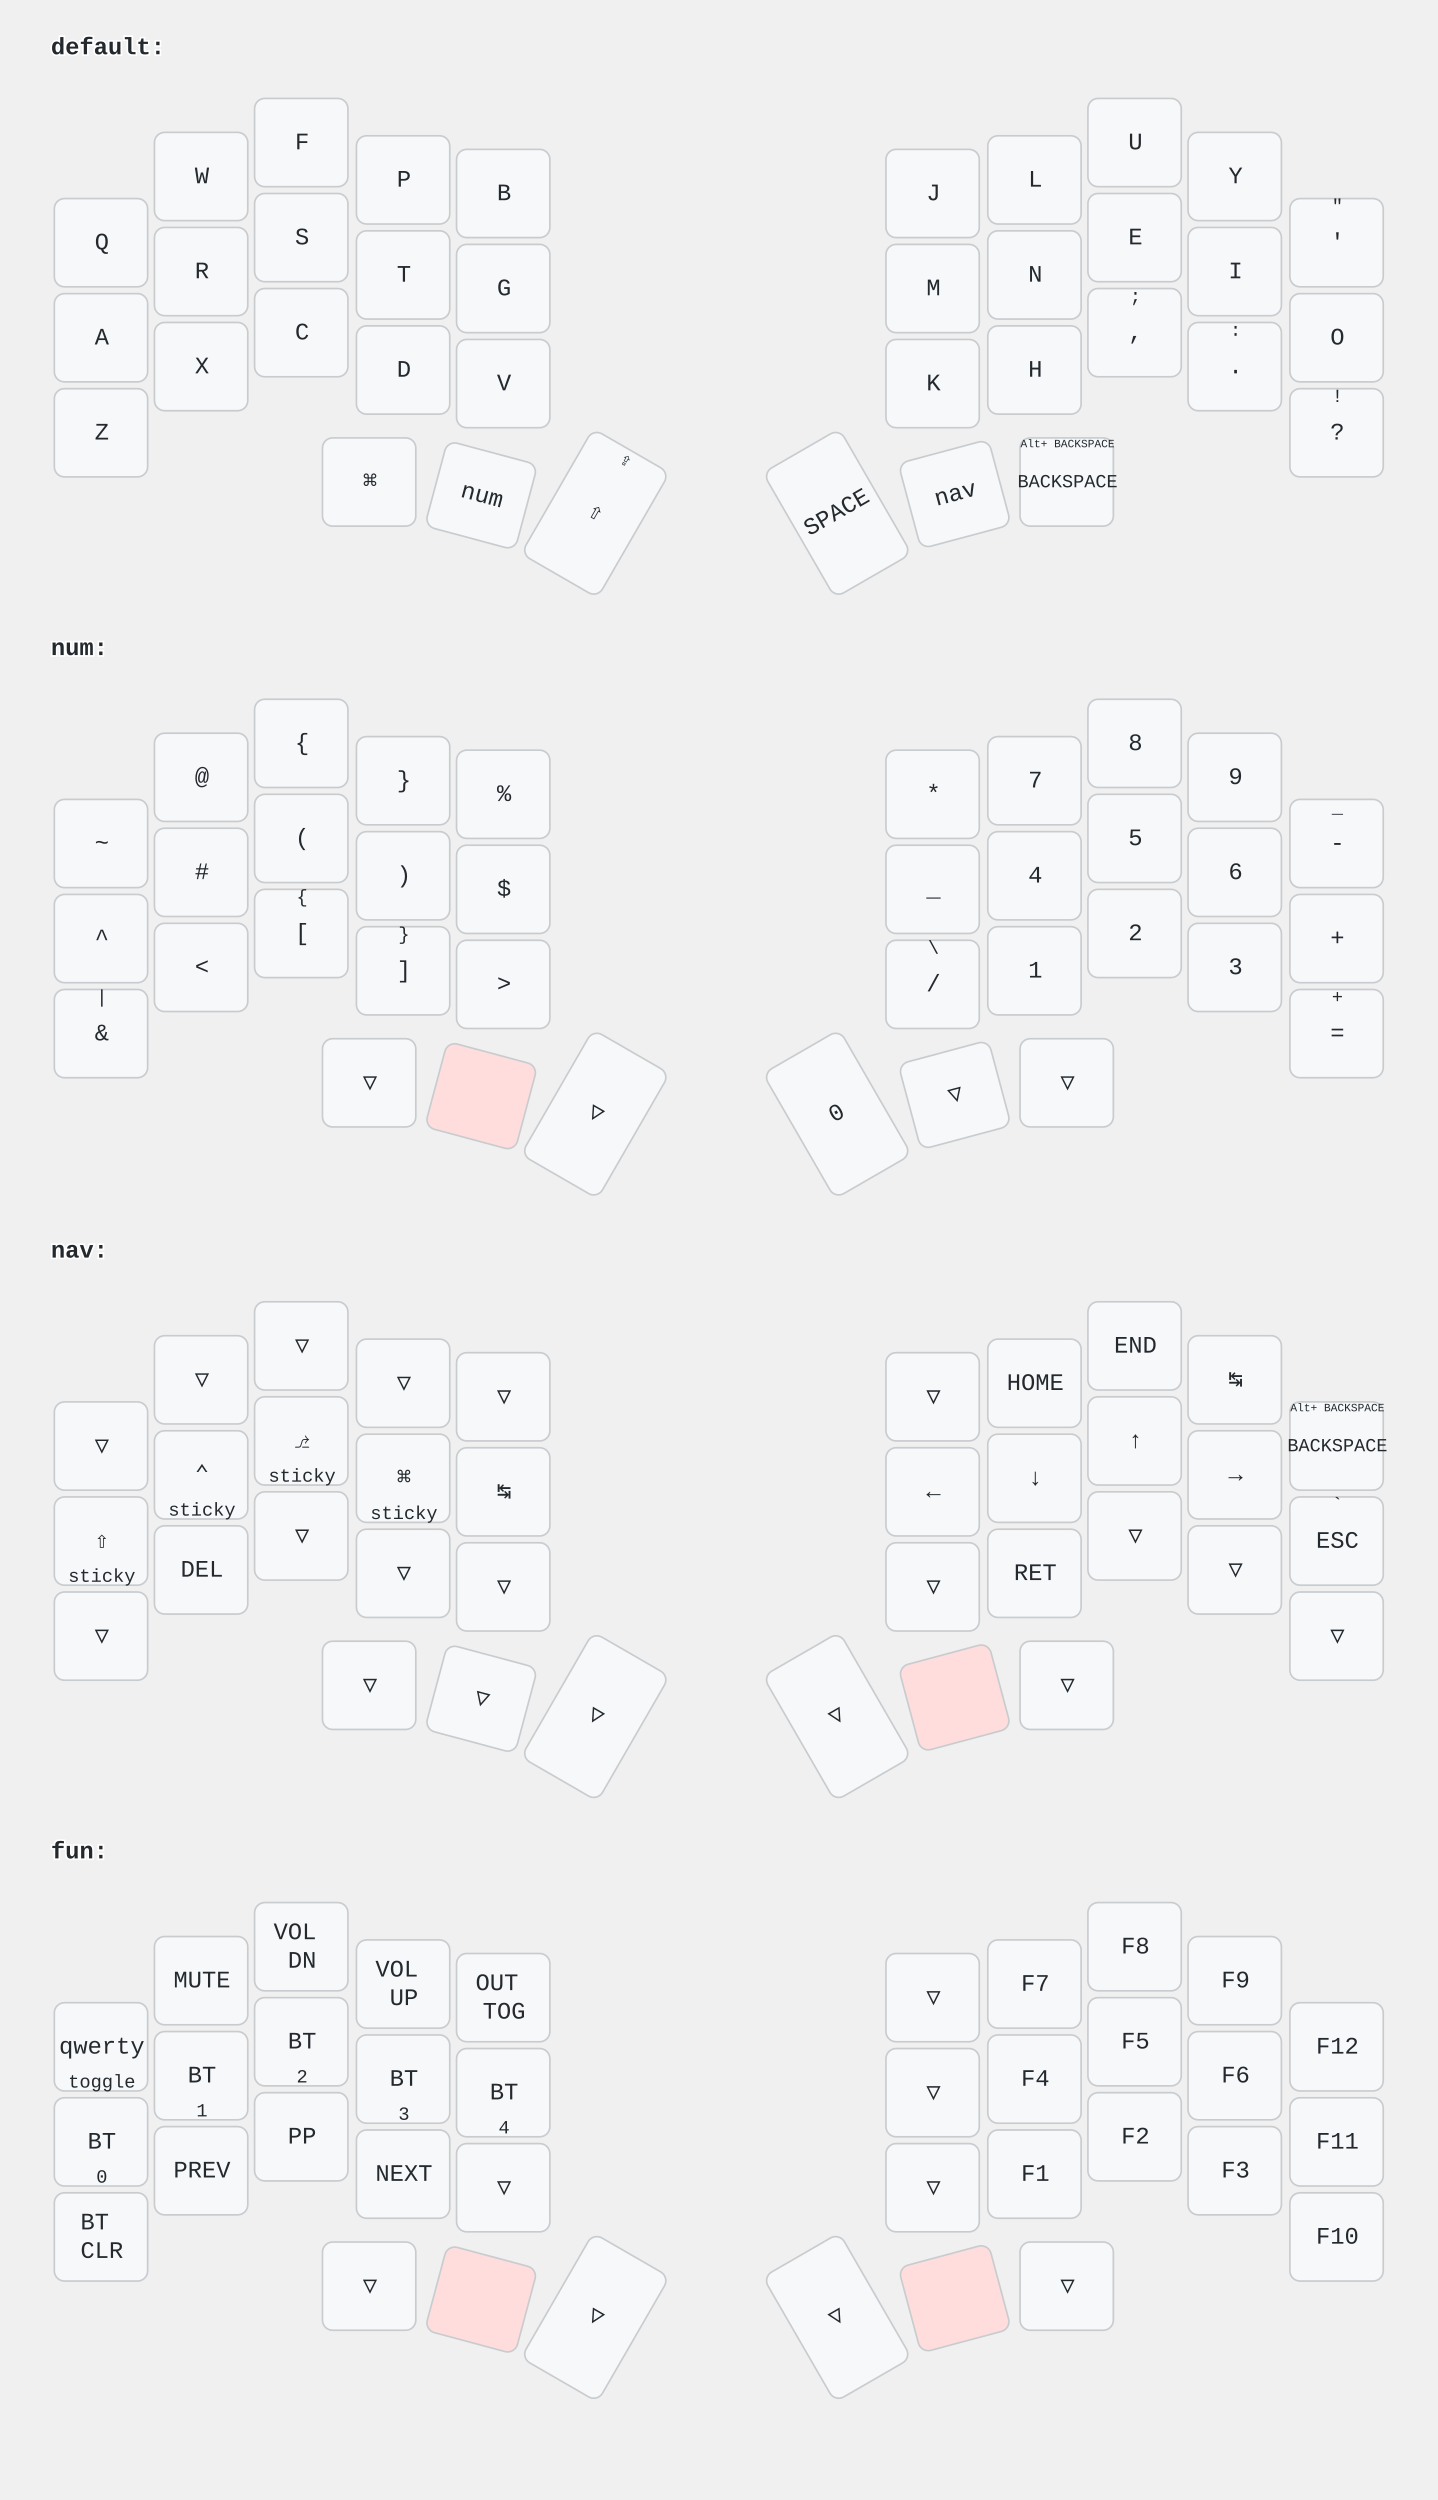
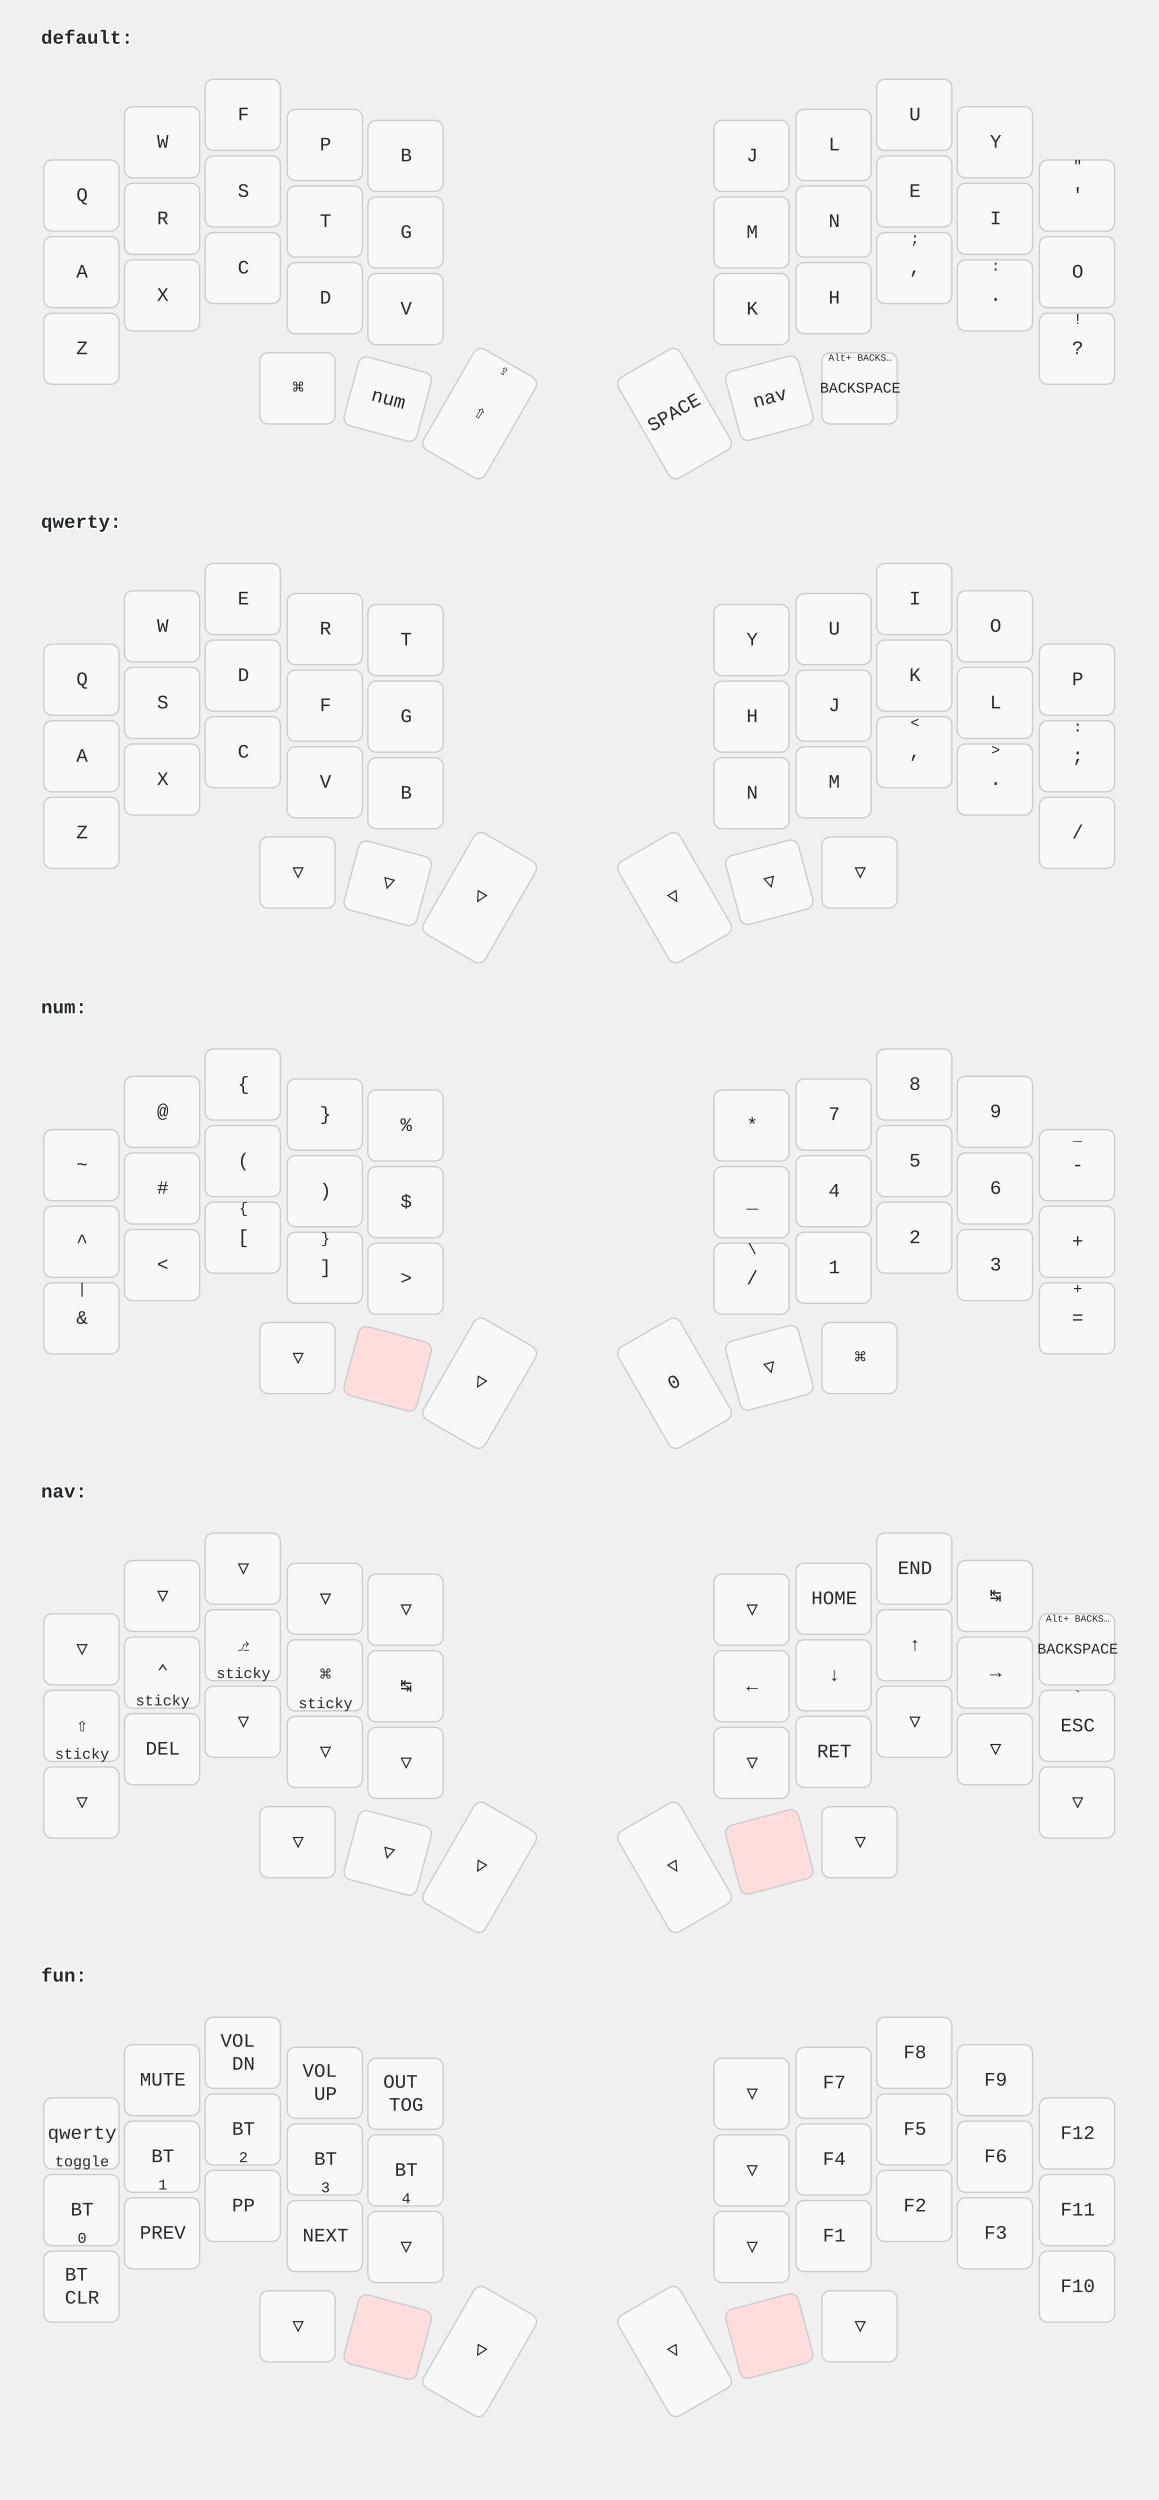
- <svg xmlns="http://www.w3.org/2000/svg" width="847" height="1473" viewBox="0 0 847 1473" class="keymap">
+ <svg xmlns="http://www.w3.org/2000/svg" width="847" height="1828" viewBox="0 0 847 1828" class="keymap">
  <style>/* font and background color specifications */
svg {
    font-family: SFMono-Regular,Consolas,Liberation Mono,Menlo,monospace;
    font-size: 14px;
    font-kerning: normal;
    text-rendering: optimizeLegibility;
    fill: #24292e;
}

/* default key styling */
rect {
    fill: #f6f8fa;
    stroke: #c9cccf;
    stroke-width: 1;
}

/* color accent for combo boxes */
rect.combo {
    fill: #cdf;
}

/* color accent for held keys */
rect.held, rect.combo.held {
    fill: #fdd;
}

/* color accent for ghost (optional) keys */
rect.ghost, rect.combo.ghost {
    fill: #ddd;
}

text {
    text-anchor: middle;
    dominant-baseline: middle;
}

/* styling for layer labels */
text.label {
    font-weight: bold;
    text-anchor: start;
    stroke: white;
    stroke-width: 2;
    paint-order: stroke;
}

/* styling for combo tap, and key hold/shifted label text */
text.combo, text.hold, text.shifted {
    font-size: 11px;
}

text.hold {
    text-anchor: middle;
    dominant-baseline: auto;
}

text.shifted {
    text-anchor: middle;
    dominant-baseline: hanging;
}

/* styling for hold/shifted label text in combo box */
text.combo.hold, text.combo.shifted {
    font-size: 8px;
}

/* styling for combo dendrons */
path {
    stroke-width: 1;
    stroke: gray;
    fill: none;
}
</style>
  <g transform="translate(30, 0)" class="layer-default">
-     <text x="0" y="28" class="label">default:</text>
+     <text x="0" y="28" class="label" id="default">default:</text>
    <g transform="translate(0, 56)">
      <g transform="translate(30, 87)" class="key keypos-0">
        <rect rx="6" ry="6" x="-28" y="-26" width="55" height="52" class="key" />
        <text x="0" y="0" class="key tap">Q</text>
      </g>
      <g transform="translate(89, 48)" class="key keypos-1">
        <rect rx="6" ry="6" x="-28" y="-26" width="55" height="52" class="key" />
        <text x="0" y="0" class="key tap">W</text>
      </g>
      <g transform="translate(148, 28)" class="key keypos-2">
        <rect rx="6" ry="6" x="-28" y="-26" width="55" height="52" class="key" />
        <text x="0" y="0" class="key tap">F</text>
      </g>
      <g transform="translate(208, 50)" class="key keypos-3">
        <rect rx="6" ry="6" x="-28" y="-26" width="55" height="52" class="key" />
        <text x="0" y="0" class="key tap">P</text>
      </g>
      <g transform="translate(267, 58)" class="key keypos-4">
        <rect rx="6" ry="6" x="-28" y="-26" width="55" height="52" class="key" />
        <text x="0" y="0" class="key tap">B</text>
      </g>
      <g transform="translate(520, 58)" class="key keypos-5">
        <rect rx="6" ry="6" x="-28" y="-26" width="55" height="52" class="key" />
        <text x="0" y="0" class="key tap">J</text>
      </g>
      <g transform="translate(580, 50)" class="key keypos-6">
        <rect rx="6" ry="6" x="-28" y="-26" width="55" height="52" class="key" />
        <text x="0" y="0" class="key tap">L</text>
      </g>
      <g transform="translate(639, 28)" class="key keypos-7">
        <rect rx="6" ry="6" x="-28" y="-26" width="55" height="52" class="key" />
        <text x="0" y="0" class="key tap">U</text>
      </g>
      <g transform="translate(698, 48)" class="key keypos-8">
        <rect rx="6" ry="6" x="-28" y="-26" width="55" height="52" class="key" />
        <text x="0" y="0" class="key tap">Y</text>
      </g>
      <g transform="translate(758, 87)" class="key keypos-9">
        <rect rx="6" ry="6" x="-28" y="-26" width="55" height="52" class="key" />
        <text x="0" y="0" class="key tap">'</text>
        <text x="0" y="-24" class="key shifted">"</text>
      </g>
      <g transform="translate(30, 143)" class="key keypos-10">
        <rect rx="6" ry="6" x="-28" y="-26" width="55" height="52" class="key" />
        <text x="0" y="0" class="key tap">A</text>
      </g>
      <g transform="translate(89, 104)" class="key keypos-11">
        <rect rx="6" ry="6" x="-28" y="-26" width="55" height="52" class="key" />
        <text x="0" y="0" class="key tap">R</text>
      </g>
      <g transform="translate(148, 84)" class="key keypos-12">
        <rect rx="6" ry="6" x="-28" y="-26" width="55" height="52" class="key" />
        <text x="0" y="0" class="key tap">S</text>
      </g>
      <g transform="translate(208, 106)" class="key keypos-13">
        <rect rx="6" ry="6" x="-28" y="-26" width="55" height="52" class="key" />
        <text x="0" y="0" class="key tap">T</text>
      </g>
      <g transform="translate(267, 114)" class="key keypos-14">
        <rect rx="6" ry="6" x="-28" y="-26" width="55" height="52" class="key" />
        <text x="0" y="0" class="key tap">G</text>
      </g>
      <g transform="translate(520, 114)" class="key keypos-15">
        <rect rx="6" ry="6" x="-28" y="-26" width="55" height="52" class="key" />
        <text x="0" y="0" class="key tap">M</text>
      </g>
      <g transform="translate(580, 106)" class="key keypos-16">
        <rect rx="6" ry="6" x="-28" y="-26" width="55" height="52" class="key" />
        <text x="0" y="0" class="key tap">N</text>
      </g>
      <g transform="translate(639, 84)" class="key keypos-17">
        <rect rx="6" ry="6" x="-28" y="-26" width="55" height="52" class="key" />
        <text x="0" y="0" class="key tap">E</text>
      </g>
      <g transform="translate(698, 104)" class="key keypos-18">
        <rect rx="6" ry="6" x="-28" y="-26" width="55" height="52" class="key" />
        <text x="0" y="0" class="key tap">I</text>
      </g>
      <g transform="translate(758, 143)" class="key keypos-19">
        <rect rx="6" ry="6" x="-28" y="-26" width="55" height="52" class="key" />
        <text x="0" y="0" class="key tap">O</text>
      </g>
      <g transform="translate(30, 199)" class="key keypos-20">
        <rect rx="6" ry="6" x="-28" y="-26" width="55" height="52" class="key" />
        <text x="0" y="0" class="key tap">Z</text>
      </g>
      <g transform="translate(89, 160)" class="key keypos-21">
        <rect rx="6" ry="6" x="-28" y="-26" width="55" height="52" class="key" />
        <text x="0" y="0" class="key tap">X</text>
      </g>
      <g transform="translate(148, 140)" class="key keypos-22">
        <rect rx="6" ry="6" x="-28" y="-26" width="55" height="52" class="key" />
        <text x="0" y="0" class="key tap">C</text>
      </g>
      <g transform="translate(208, 162)" class="key keypos-23">
        <rect rx="6" ry="6" x="-28" y="-26" width="55" height="52" class="key" />
        <text x="0" y="0" class="key tap">D</text>
      </g>
      <g transform="translate(267, 170)" class="key keypos-24">
        <rect rx="6" ry="6" x="-28" y="-26" width="55" height="52" class="key" />
        <text x="0" y="0" class="key tap">V</text>
      </g>
      <g transform="translate(520, 170)" class="key keypos-25">
        <rect rx="6" ry="6" x="-28" y="-26" width="55" height="52" class="key" />
        <text x="0" y="0" class="key tap">K</text>
      </g>
      <g transform="translate(580, 162)" class="key keypos-26">
        <rect rx="6" ry="6" x="-28" y="-26" width="55" height="52" class="key" />
        <text x="0" y="0" class="key tap">H</text>
      </g>
      <g transform="translate(639, 140)" class="key keypos-27">
        <rect rx="6" ry="6" x="-28" y="-26" width="55" height="52" class="key" />
        <text x="0" y="0" class="key tap">,</text>
        <text x="0" y="-24" class="key shifted">;</text>
      </g>
      <g transform="translate(698, 160)" class="key keypos-28">
        <rect rx="6" ry="6" x="-28" y="-26" width="55" height="52" class="key" />
        <text x="0" y="0" class="key tap">.</text>
        <text x="0" y="-24" class="key shifted">:</text>
      </g>
      <g transform="translate(758, 199)" class="key keypos-29">
        <rect rx="6" ry="6" x="-28" y="-26" width="55" height="52" class="key" />
        <text x="0" y="0" class="key tap">?</text>
        <text x="0" y="-24" class="key shifted">!</text>
      </g>
      <g transform="translate(188, 228)" class="key keypos-30">
        <rect rx="6" ry="6" x="-28" y="-26" width="55" height="52" class="key" />
        <text x="0" y="0" class="key tap">⌘</text>
      </g>
      <g transform="translate(254, 236) rotate(15.0)" class="key keypos-31">
        <rect rx="6" ry="6" x="-28" y="-26" width="55" height="52" class="key" />
-         <text x="0" y="0" class="key tap">num</text>
+         <a href="#num">
+           <text x="0" y="0" class="key tap layer-activator">num</text>
+         </a>
      </g>
      <g transform="translate(321, 246) rotate(30.0)" class="key keypos-32">
        <rect rx="6" ry="6" x="-26" y="-42" width="52" height="85" class="key" />
        <text x="0" y="0" class="key tap">⇧</text>
        <text x="0" y="-40" class="key shifted">⇪</text>
      </g>
      <g transform="translate(463, 246) rotate(-30.0)" class="key keypos-33">
        <rect rx="6" ry="6" x="-26" y="-42" width="52" height="85" class="key" />
        <text x="0" y="0" class="key tap">SPACE</text>
      </g>
      <g transform="translate(533, 235) rotate(-15.0)" class="key keypos-34">
        <rect rx="6" ry="6" x="-28" y="-26" width="55" height="52" class="key" />
-         <text x="0" y="0" class="key tap">nav</text>
+         <a href="#nav">
+           <text x="0" y="0" class="key tap layer-activator">nav</text>
+         </a>
      </g>
      <g transform="translate(599, 228)" class="key keypos-35">
        <rect rx="6" ry="6" x="-28" y="-26" width="55" height="52" class="key" />
        <text x="0" y="0" class="key tap">
          <tspan style="font-size: 78%">BACKSPACE</tspan>
        </text>
        <text x="0" y="-24" class="key shifted">
-           <tspan style="font-size: 60%">Alt+ BACKSPACE</tspan>
+           <tspan style="font-size: 64%">Alt+ BACKS…</tspan>
        </text>
      </g>
    </g>
  </g>
-   <g transform="translate(30, 354)" class="layer-num">
-     <text x="0" y="28" class="label">num:</text>
+   <g transform="translate(30, 354)" class="layer-qwerty">
+     <text x="0" y="28" class="label" id="qwerty">qwerty:</text>
+     <g transform="translate(0, 56)">
+       <g transform="translate(30, 87)" class="key keypos-0">
+         <rect rx="6" ry="6" x="-28" y="-26" width="55" height="52" class="key" />
+         <text x="0" y="0" class="key tap">Q</text>
+       </g>
+       <g transform="translate(89, 48)" class="key keypos-1">
+         <rect rx="6" ry="6" x="-28" y="-26" width="55" height="52" class="key" />
+         <text x="0" y="0" class="key tap">W</text>
+       </g>
+       <g transform="translate(148, 28)" class="key keypos-2">
+         <rect rx="6" ry="6" x="-28" y="-26" width="55" height="52" class="key" />
+         <text x="0" y="0" class="key tap">E</text>
+       </g>
+       <g transform="translate(208, 50)" class="key keypos-3">
+         <rect rx="6" ry="6" x="-28" y="-26" width="55" height="52" class="key" />
+         <text x="0" y="0" class="key tap">R</text>
+       </g>
+       <g transform="translate(267, 58)" class="key keypos-4">
+         <rect rx="6" ry="6" x="-28" y="-26" width="55" height="52" class="key" />
+         <text x="0" y="0" class="key tap">T</text>
+       </g>
+       <g transform="translate(520, 58)" class="key keypos-5">
+         <rect rx="6" ry="6" x="-28" y="-26" width="55" height="52" class="key" />
+         <text x="0" y="0" class="key tap">Y</text>
+       </g>
+       <g transform="translate(580, 50)" class="key keypos-6">
+         <rect rx="6" ry="6" x="-28" y="-26" width="55" height="52" class="key" />
+         <text x="0" y="0" class="key tap">U</text>
+       </g>
+       <g transform="translate(639, 28)" class="key keypos-7">
+         <rect rx="6" ry="6" x="-28" y="-26" width="55" height="52" class="key" />
+         <text x="0" y="0" class="key tap">I</text>
+       </g>
+       <g transform="translate(698, 48)" class="key keypos-8">
+         <rect rx="6" ry="6" x="-28" y="-26" width="55" height="52" class="key" />
+         <text x="0" y="0" class="key tap">O</text>
+       </g>
+       <g transform="translate(758, 87)" class="key keypos-9">
+         <rect rx="6" ry="6" x="-28" y="-26" width="55" height="52" class="key" />
+         <text x="0" y="0" class="key tap">P</text>
+       </g>
+       <g transform="translate(30, 143)" class="key keypos-10">
+         <rect rx="6" ry="6" x="-28" y="-26" width="55" height="52" class="key" />
+         <text x="0" y="0" class="key tap">A</text>
+       </g>
+       <g transform="translate(89, 104)" class="key keypos-11">
+         <rect rx="6" ry="6" x="-28" y="-26" width="55" height="52" class="key" />
+         <text x="0" y="0" class="key tap">S</text>
+       </g>
+       <g transform="translate(148, 84)" class="key keypos-12">
+         <rect rx="6" ry="6" x="-28" y="-26" width="55" height="52" class="key" />
+         <text x="0" y="0" class="key tap">D</text>
+       </g>
+       <g transform="translate(208, 106)" class="key keypos-13">
+         <rect rx="6" ry="6" x="-28" y="-26" width="55" height="52" class="key" />
+         <text x="0" y="0" class="key tap">F</text>
+       </g>
+       <g transform="translate(267, 114)" class="key keypos-14">
+         <rect rx="6" ry="6" x="-28" y="-26" width="55" height="52" class="key" />
+         <text x="0" y="0" class="key tap">G</text>
+       </g>
+       <g transform="translate(520, 114)" class="key keypos-15">
+         <rect rx="6" ry="6" x="-28" y="-26" width="55" height="52" class="key" />
+         <text x="0" y="0" class="key tap">H</text>
+       </g>
+       <g transform="translate(580, 106)" class="key keypos-16">
+         <rect rx="6" ry="6" x="-28" y="-26" width="55" height="52" class="key" />
+         <text x="0" y="0" class="key tap">J</text>
+       </g>
+       <g transform="translate(639, 84)" class="key keypos-17">
+         <rect rx="6" ry="6" x="-28" y="-26" width="55" height="52" class="key" />
+         <text x="0" y="0" class="key tap">K</text>
+       </g>
+       <g transform="translate(698, 104)" class="key keypos-18">
+         <rect rx="6" ry="6" x="-28" y="-26" width="55" height="52" class="key" />
+         <text x="0" y="0" class="key tap">L</text>
+       </g>
+       <g transform="translate(758, 143)" class="key keypos-19">
+         <rect rx="6" ry="6" x="-28" y="-26" width="55" height="52" class="key" />
+         <text x="0" y="0" class="key tap">;</text>
+         <text x="0" y="-24" class="key shifted">:</text>
+       </g>
+       <g transform="translate(30, 199)" class="key keypos-20">
+         <rect rx="6" ry="6" x="-28" y="-26" width="55" height="52" class="key" />
+         <text x="0" y="0" class="key tap">Z</text>
+       </g>
+       <g transform="translate(89, 160)" class="key keypos-21">
+         <rect rx="6" ry="6" x="-28" y="-26" width="55" height="52" class="key" />
+         <text x="0" y="0" class="key tap">X</text>
+       </g>
+       <g transform="translate(148, 140)" class="key keypos-22">
+         <rect rx="6" ry="6" x="-28" y="-26" width="55" height="52" class="key" />
+         <text x="0" y="0" class="key tap">C</text>
+       </g>
+       <g transform="translate(208, 162)" class="key keypos-23">
+         <rect rx="6" ry="6" x="-28" y="-26" width="55" height="52" class="key" />
+         <text x="0" y="0" class="key tap">V</text>
+       </g>
+       <g transform="translate(267, 170)" class="key keypos-24">
+         <rect rx="6" ry="6" x="-28" y="-26" width="55" height="52" class="key" />
+         <text x="0" y="0" class="key tap">B</text>
+       </g>
+       <g transform="translate(520, 170)" class="key keypos-25">
+         <rect rx="6" ry="6" x="-28" y="-26" width="55" height="52" class="key" />
+         <text x="0" y="0" class="key tap">N</text>
+       </g>
+       <g transform="translate(580, 162)" class="key keypos-26">
+         <rect rx="6" ry="6" x="-28" y="-26" width="55" height="52" class="key" />
+         <text x="0" y="0" class="key tap">M</text>
+       </g>
+       <g transform="translate(639, 140)" class="key keypos-27">
+         <rect rx="6" ry="6" x="-28" y="-26" width="55" height="52" class="key" />
+         <text x="0" y="0" class="key tap">,</text>
+         <text x="0" y="-24" class="key shifted">&lt;</text>
+       </g>
+       <g transform="translate(698, 160)" class="key keypos-28">
+         <rect rx="6" ry="6" x="-28" y="-26" width="55" height="52" class="key" />
+         <text x="0" y="0" class="key tap">.</text>
+         <text x="0" y="-24" class="key shifted">&gt;</text>
+       </g>
+       <g transform="translate(758, 199)" class="key keypos-29">
+         <rect rx="6" ry="6" x="-28" y="-26" width="55" height="52" class="key" />
+         <text x="0" y="0" class="key tap">/</text>
+       </g>
+       <g transform="translate(188, 228)" class="key trans keypos-30">
+         <rect rx="6" ry="6" x="-28" y="-26" width="55" height="52" class="key trans" />
+         <text x="0" y="0" class="key trans tap">▽</text>
+       </g>
+       <g transform="translate(254, 236) rotate(15.0)" class="key trans keypos-31">
+         <rect rx="6" ry="6" x="-28" y="-26" width="55" height="52" class="key trans" />
+         <text x="0" y="0" class="key trans tap">▽</text>
+       </g>
+       <g transform="translate(321, 246) rotate(30.0)" class="key trans keypos-32">
+         <rect rx="6" ry="6" x="-26" y="-42" width="52" height="85" class="key trans" />
+         <text x="0" y="0" class="key trans tap">▽</text>
+       </g>
+       <g transform="translate(463, 246) rotate(-30.0)" class="key trans keypos-33">
+         <rect rx="6" ry="6" x="-26" y="-42" width="52" height="85" class="key trans" />
+         <text x="0" y="0" class="key trans tap">▽</text>
+       </g>
+       <g transform="translate(533, 235) rotate(-15.0)" class="key trans keypos-34">
+         <rect rx="6" ry="6" x="-28" y="-26" width="55" height="52" class="key trans" />
+         <text x="0" y="0" class="key trans tap">▽</text>
+       </g>
+       <g transform="translate(599, 228)" class="key trans keypos-35">
+         <rect rx="6" ry="6" x="-28" y="-26" width="55" height="52" class="key trans" />
+         <text x="0" y="0" class="key trans tap">▽</text>
+       </g>
+     </g>
+   </g>
+   <g transform="translate(30, 709)" class="layer-num">
+     <text x="0" y="28" class="label" id="num">num:</text>
    <g transform="translate(0, 56)">
      <g transform="translate(30, 87)" class="key keypos-0">
        <rect rx="6" ry="6" x="-28" y="-26" width="55" height="52" class="key" />
        <text x="0" y="0" class="key tap">~</text>
      </g>
      <g transform="translate(89, 48)" class="key keypos-1">
        <rect rx="6" ry="6" x="-28" y="-26" width="55" height="52" class="key" />
        <text x="0" y="0" class="key tap">@</text>
      </g>
      <g transform="translate(148, 28)" class="key keypos-2">
        <rect rx="6" ry="6" x="-28" y="-26" width="55" height="52" class="key" />
        <text x="0" y="0" class="key tap">{</text>
      </g>
      <g transform="translate(208, 50)" class="key keypos-3">
        <rect rx="6" ry="6" x="-28" y="-26" width="55" height="52" class="key" />
        <text x="0" y="0" class="key tap">}</text>
      </g>
      <g transform="translate(267, 58)" class="key keypos-4">
        <rect rx="6" ry="6" x="-28" y="-26" width="55" height="52" class="key" />
        <text x="0" y="0" class="key tap">%</text>
      </g>
      <g transform="translate(520, 58)" class="key keypos-5">
        <rect rx="6" ry="6" x="-28" y="-26" width="55" height="52" class="key" />
        <text x="0" y="0" class="key tap">*</text>
      </g>
      <g transform="translate(580, 50)" class="key keypos-6">
        <rect rx="6" ry="6" x="-28" y="-26" width="55" height="52" class="key" />
        <text x="0" y="0" class="key tap">7</text>
      </g>
      <g transform="translate(639, 28)" class="key keypos-7">
        <rect rx="6" ry="6" x="-28" y="-26" width="55" height="52" class="key" />
        <text x="0" y="0" class="key tap">8</text>
      </g>
      <g transform="translate(698, 48)" class="key keypos-8">
        <rect rx="6" ry="6" x="-28" y="-26" width="55" height="52" class="key" />
        <text x="0" y="0" class="key tap">9</text>
      </g>
      <g transform="translate(758, 87)" class="key keypos-9">
        <rect rx="6" ry="6" x="-28" y="-26" width="55" height="52" class="key" />
        <text x="0" y="0" class="key tap">-</text>
        <text x="0" y="-24" class="key shifted">_</text>
      </g>
      <g transform="translate(30, 143)" class="key keypos-10">
        <rect rx="6" ry="6" x="-28" y="-26" width="55" height="52" class="key" />
        <text x="0" y="0" class="key tap">^</text>
      </g>
      <g transform="translate(89, 104)" class="key keypos-11">
        <rect rx="6" ry="6" x="-28" y="-26" width="55" height="52" class="key" />
        <text x="0" y="0" class="key tap">#</text>
      </g>
      <g transform="translate(148, 84)" class="key keypos-12">
        <rect rx="6" ry="6" x="-28" y="-26" width="55" height="52" class="key" />
        <text x="0" y="0" class="key tap">(</text>
      </g>
      <g transform="translate(208, 106)" class="key keypos-13">
        <rect rx="6" ry="6" x="-28" y="-26" width="55" height="52" class="key" />
        <text x="0" y="0" class="key tap">)</text>
      </g>
      <g transform="translate(267, 114)" class="key keypos-14">
        <rect rx="6" ry="6" x="-28" y="-26" width="55" height="52" class="key" />
        <text x="0" y="0" class="key tap">$</text>
      </g>
      <g transform="translate(520, 114)" class="key keypos-15">
        <rect rx="6" ry="6" x="-28" y="-26" width="55" height="52" class="key" />
        <text x="0" y="0" class="key tap">_</text>
      </g>
      <g transform="translate(580, 106)" class="key keypos-16">
        <rect rx="6" ry="6" x="-28" y="-26" width="55" height="52" class="key" />
        <text x="0" y="0" class="key tap">4</text>
      </g>
      <g transform="translate(639, 84)" class="key keypos-17">
        <rect rx="6" ry="6" x="-28" y="-26" width="55" height="52" class="key" />
        <text x="0" y="0" class="key tap">5</text>
      </g>
      <g transform="translate(698, 104)" class="key keypos-18">
        <rect rx="6" ry="6" x="-28" y="-26" width="55" height="52" class="key" />
        <text x="0" y="0" class="key tap">6</text>
      </g>
      <g transform="translate(758, 143)" class="key keypos-19">
        <rect rx="6" ry="6" x="-28" y="-26" width="55" height="52" class="key" />
        <text x="0" y="0" class="key tap">+</text>
      </g>
      <g transform="translate(30, 199)" class="key keypos-20">
        <rect rx="6" ry="6" x="-28" y="-26" width="55" height="52" class="key" />
        <text x="0" y="0" class="key tap">&amp;</text>
        <text x="0" y="-24" class="key shifted">|</text>
      </g>
      <g transform="translate(89, 160)" class="key keypos-21">
        <rect rx="6" ry="6" x="-28" y="-26" width="55" height="52" class="key" />
        <text x="0" y="0" class="key tap">&lt;</text>
      </g>
      <g transform="translate(148, 140)" class="key keypos-22">
        <rect rx="6" ry="6" x="-28" y="-26" width="55" height="52" class="key" />
        <text x="0" y="0" class="key tap">[</text>
        <text x="0" y="-24" class="key shifted">{</text>
      </g>
      <g transform="translate(208, 162)" class="key keypos-23">
        <rect rx="6" ry="6" x="-28" y="-26" width="55" height="52" class="key" />
        <text x="0" y="0" class="key tap">]</text>
        <text x="0" y="-24" class="key shifted">}</text>
      </g>
      <g transform="translate(267, 170)" class="key keypos-24">
        <rect rx="6" ry="6" x="-28" y="-26" width="55" height="52" class="key" />
        <text x="0" y="0" class="key tap">&gt;</text>
      </g>
      <g transform="translate(520, 170)" class="key keypos-25">
        <rect rx="6" ry="6" x="-28" y="-26" width="55" height="52" class="key" />
        <text x="0" y="0" class="key tap">/</text>
        <text x="0" y="-24" class="key shifted">\</text>
      </g>
      <g transform="translate(580, 162)" class="key keypos-26">
        <rect rx="6" ry="6" x="-28" y="-26" width="55" height="52" class="key" />
        <text x="0" y="0" class="key tap">1</text>
      </g>
      <g transform="translate(639, 140)" class="key keypos-27">
        <rect rx="6" ry="6" x="-28" y="-26" width="55" height="52" class="key" />
        <text x="0" y="0" class="key tap">2</text>
      </g>
      <g transform="translate(698, 160)" class="key keypos-28">
        <rect rx="6" ry="6" x="-28" y="-26" width="55" height="52" class="key" />
        <text x="0" y="0" class="key tap">3</text>
      </g>
      <g transform="translate(758, 199)" class="key keypos-29">
        <rect rx="6" ry="6" x="-28" y="-26" width="55" height="52" class="key" />
        <text x="0" y="0" class="key tap">=</text>
        <text x="0" y="-24" class="key shifted">+</text>
      </g>
      <g transform="translate(188, 228)" class="key trans keypos-30">
        <rect rx="6" ry="6" x="-28" y="-26" width="55" height="52" class="key trans" />
        <text x="0" y="0" class="key trans tap">▽</text>
      </g>
      <g transform="translate(254, 236) rotate(15.0)" class="key held keypos-31">
        <rect rx="6" ry="6" x="-28" y="-26" width="55" height="52" class="key held" />
      </g>
      <g transform="translate(321, 246) rotate(30.0)" class="key trans keypos-32">
        <rect rx="6" ry="6" x="-26" y="-42" width="52" height="85" class="key trans" />
        <text x="0" y="0" class="key trans tap">▽</text>
      </g>
      <g transform="translate(463, 246) rotate(-30.0)" class="key keypos-33">
        <rect rx="6" ry="6" x="-26" y="-42" width="52" height="85" class="key" />
        <text x="0" y="0" class="key tap">0</text>
      </g>
      <g transform="translate(533, 235) rotate(-15.0)" class="key trans keypos-34">
        <rect rx="6" ry="6" x="-28" y="-26" width="55" height="52" class="key trans" />
        <text x="0" y="0" class="key trans tap">▽</text>
      </g>
-       <g transform="translate(599, 228)" class="key trans keypos-35">
-         <rect rx="6" ry="6" x="-28" y="-26" width="55" height="52" class="key trans" />
-         <text x="0" y="0" class="key trans tap">▽</text>
+       <g transform="translate(599, 228)" class="key keypos-35">
+         <rect rx="6" ry="6" x="-28" y="-26" width="55" height="52" class="key" />
+         <text x="0" y="0" class="key tap">⌘</text>
      </g>
    </g>
  </g>
-   <g transform="translate(30, 709)" class="layer-nav">
-     <text x="0" y="28" class="label">nav:</text>
+   <g transform="translate(30, 1063)" class="layer-nav">
+     <text x="0" y="28" class="label" id="nav">nav:</text>
    <g transform="translate(0, 56)">
      <g transform="translate(30, 87)" class="key trans keypos-0">
        <rect rx="6" ry="6" x="-28" y="-26" width="55" height="52" class="key trans" />
        <text x="0" y="0" class="key trans tap">▽</text>
      </g>
      <g transform="translate(89, 48)" class="key trans keypos-1">
        <rect rx="6" ry="6" x="-28" y="-26" width="55" height="52" class="key trans" />
        <text x="0" y="0" class="key trans tap">▽</text>
      </g>
      <g transform="translate(148, 28)" class="key trans keypos-2">
        <rect rx="6" ry="6" x="-28" y="-26" width="55" height="52" class="key trans" />
        <text x="0" y="0" class="key trans tap">▽</text>
      </g>
      <g transform="translate(208, 50)" class="key trans keypos-3">
        <rect rx="6" ry="6" x="-28" y="-26" width="55" height="52" class="key trans" />
        <text x="0" y="0" class="key trans tap">▽</text>
      </g>
      <g transform="translate(267, 58)" class="key trans keypos-4">
        <rect rx="6" ry="6" x="-28" y="-26" width="55" height="52" class="key trans" />
        <text x="0" y="0" class="key trans tap">▽</text>
      </g>
      <g transform="translate(520, 58)" class="key trans keypos-5">
        <rect rx="6" ry="6" x="-28" y="-26" width="55" height="52" class="key trans" />
        <text x="0" y="0" class="key trans tap">▽</text>
      </g>
      <g transform="translate(580, 50)" class="key keypos-6">
        <rect rx="6" ry="6" x="-28" y="-26" width="55" height="52" class="key" />
        <text x="0" y="0" class="key tap">HOME</text>
      </g>
      <g transform="translate(639, 28)" class="key keypos-7">
        <rect rx="6" ry="6" x="-28" y="-26" width="55" height="52" class="key" />
        <text x="0" y="0" class="key tap">END</text>
      </g>
      <g transform="translate(698, 48)" class="key keypos-8">
        <rect rx="6" ry="6" x="-28" y="-26" width="55" height="52" class="key" />
        <text x="0" y="0" class="key tap">↹</text>
      </g>
      <g transform="translate(758, 87)" class="key keypos-9">
        <rect rx="6" ry="6" x="-28" y="-26" width="55" height="52" class="key" />
        <text x="0" y="0" class="key tap">
          <tspan style="font-size: 78%">BACKSPACE</tspan>
        </text>
        <text x="0" y="-24" class="key shifted">
-           <tspan style="font-size: 60%">Alt+ BACKSPACE</tspan>
+           <tspan style="font-size: 64%">Alt+ BACKS…</tspan>
        </text>
      </g>
      <g transform="translate(30, 143)" class="key keypos-10">
        <rect rx="6" ry="6" x="-28" y="-26" width="55" height="52" class="key" />
        <text x="0" y="0" class="key tap">⇧</text>
        <text x="0" y="24" class="key hold">sticky</text>
      </g>
      <g transform="translate(89, 104)" class="key keypos-11">
        <rect rx="6" ry="6" x="-28" y="-26" width="55" height="52" class="key" />
        <text x="0" y="0" class="key tap">⌃</text>
        <text x="0" y="24" class="key hold">sticky</text>
      </g>
      <g transform="translate(148, 84)" class="key keypos-12">
        <rect rx="6" ry="6" x="-28" y="-26" width="55" height="52" class="key" />
        <text x="0" y="0" class="key tap">⎇</text>
        <text x="0" y="24" class="key hold">sticky</text>
      </g>
      <g transform="translate(208, 106)" class="key keypos-13">
        <rect rx="6" ry="6" x="-28" y="-26" width="55" height="52" class="key" />
        <text x="0" y="0" class="key tap">⌘</text>
        <text x="0" y="24" class="key hold">sticky</text>
      </g>
      <g transform="translate(267, 114)" class="key keypos-14">
        <rect rx="6" ry="6" x="-28" y="-26" width="55" height="52" class="key" />
        <text x="0" y="0" class="key tap">↹</text>
      </g>
      <g transform="translate(520, 114)" class="key keypos-15">
        <rect rx="6" ry="6" x="-28" y="-26" width="55" height="52" class="key" />
        <text x="0" y="0" class="key tap">←</text>
      </g>
      <g transform="translate(580, 106)" class="key keypos-16">
        <rect rx="6" ry="6" x="-28" y="-26" width="55" height="52" class="key" />
        <text x="0" y="0" class="key tap">↓</text>
      </g>
      <g transform="translate(639, 84)" class="key keypos-17">
        <rect rx="6" ry="6" x="-28" y="-26" width="55" height="52" class="key" />
        <text x="0" y="0" class="key tap">↑</text>
      </g>
      <g transform="translate(698, 104)" class="key keypos-18">
        <rect rx="6" ry="6" x="-28" y="-26" width="55" height="52" class="key" />
        <text x="0" y="0" class="key tap">→</text>
      </g>
      <g transform="translate(758, 143)" class="key keypos-19">
        <rect rx="6" ry="6" x="-28" y="-26" width="55" height="52" class="key" />
        <text x="0" y="0" class="key tap">ESC</text>
        <text x="0" y="-24" class="key shifted">`</text>
      </g>
      <g transform="translate(30, 199)" class="key trans keypos-20">
        <rect rx="6" ry="6" x="-28" y="-26" width="55" height="52" class="key trans" />
        <text x="0" y="0" class="key trans tap">▽</text>
      </g>
      <g transform="translate(89, 160)" class="key keypos-21">
        <rect rx="6" ry="6" x="-28" y="-26" width="55" height="52" class="key" />
        <text x="0" y="0" class="key tap">DEL</text>
      </g>
      <g transform="translate(148, 140)" class="key trans keypos-22">
        <rect rx="6" ry="6" x="-28" y="-26" width="55" height="52" class="key trans" />
        <text x="0" y="0" class="key trans tap">▽</text>
      </g>
      <g transform="translate(208, 162)" class="key trans keypos-23">
        <rect rx="6" ry="6" x="-28" y="-26" width="55" height="52" class="key trans" />
        <text x="0" y="0" class="key trans tap">▽</text>
      </g>
      <g transform="translate(267, 170)" class="key trans keypos-24">
        <rect rx="6" ry="6" x="-28" y="-26" width="55" height="52" class="key trans" />
        <text x="0" y="0" class="key trans tap">▽</text>
      </g>
      <g transform="translate(520, 170)" class="key trans keypos-25">
        <rect rx="6" ry="6" x="-28" y="-26" width="55" height="52" class="key trans" />
        <text x="0" y="0" class="key trans tap">▽</text>
      </g>
      <g transform="translate(580, 162)" class="key keypos-26">
        <rect rx="6" ry="6" x="-28" y="-26" width="55" height="52" class="key" />
        <text x="0" y="0" class="key tap">RET</text>
      </g>
      <g transform="translate(639, 140)" class="key trans keypos-27">
        <rect rx="6" ry="6" x="-28" y="-26" width="55" height="52" class="key trans" />
        <text x="0" y="0" class="key trans tap">▽</text>
      </g>
      <g transform="translate(698, 160)" class="key trans keypos-28">
        <rect rx="6" ry="6" x="-28" y="-26" width="55" height="52" class="key trans" />
        <text x="0" y="0" class="key trans tap">▽</text>
      </g>
      <g transform="translate(758, 199)" class="key trans keypos-29">
        <rect rx="6" ry="6" x="-28" y="-26" width="55" height="52" class="key trans" />
        <text x="0" y="0" class="key trans tap">▽</text>
      </g>
      <g transform="translate(188, 228)" class="key trans keypos-30">
        <rect rx="6" ry="6" x="-28" y="-26" width="55" height="52" class="key trans" />
        <text x="0" y="0" class="key trans tap">▽</text>
      </g>
      <g transform="translate(254, 236) rotate(15.0)" class="key trans keypos-31">
        <rect rx="6" ry="6" x="-28" y="-26" width="55" height="52" class="key trans" />
        <text x="0" y="0" class="key trans tap">▽</text>
      </g>
      <g transform="translate(321, 246) rotate(30.0)" class="key trans keypos-32">
        <rect rx="6" ry="6" x="-26" y="-42" width="52" height="85" class="key trans" />
        <text x="0" y="0" class="key trans tap">▽</text>
      </g>
      <g transform="translate(463, 246) rotate(-30.0)" class="key trans keypos-33">
        <rect rx="6" ry="6" x="-26" y="-42" width="52" height="85" class="key trans" />
        <text x="0" y="0" class="key trans tap">▽</text>
      </g>
      <g transform="translate(533, 235) rotate(-15.0)" class="key held keypos-34">
        <rect rx="6" ry="6" x="-28" y="-26" width="55" height="52" class="key held" />
      </g>
      <g transform="translate(599, 228)" class="key trans keypos-35">
        <rect rx="6" ry="6" x="-28" y="-26" width="55" height="52" class="key trans" />
        <text x="0" y="0" class="key trans tap">▽</text>
      </g>
    </g>
  </g>
-   <g transform="translate(30, 1063)" class="layer-fun">
-     <text x="0" y="28" class="label">fun:</text>
+   <g transform="translate(30, 1417)" class="layer-fun">
+     <text x="0" y="28" class="label" id="fun">fun:</text>
    <g transform="translate(0, 56)">
      <g transform="translate(30, 87)" class="key keypos-0">
        <rect rx="6" ry="6" x="-28" y="-26" width="55" height="52" class="key" />
-         <text x="0" y="0" class="key tap">qwerty</text>
+         <a href="#qwerty">
+           <text x="0" y="0" class="key tap layer-activator">qwerty</text>
+         </a>
        <text x="0" y="24" class="key hold">toggle</text>
      </g>
      <g transform="translate(89, 48)" class="key keypos-1">
        <rect rx="6" ry="6" x="-28" y="-26" width="55" height="52" class="key" />
        <text x="0" y="0" class="key tap">MUTE</text>
      </g>
      <g transform="translate(148, 28)" class="key keypos-2">
        <rect rx="6" ry="6" x="-28" y="-26" width="55" height="52" class="key" />
        <text x="0" y="0" class="key tap">
          <tspan x="0" dy="-0.6em">VOL</tspan>
          <tspan x="0" dy="1.2em">DN</tspan>
        </text>
      </g>
      <g transform="translate(208, 50)" class="key keypos-3">
        <rect rx="6" ry="6" x="-28" y="-26" width="55" height="52" class="key" />
        <text x="0" y="0" class="key tap">
          <tspan x="0" dy="-0.6em">VOL</tspan>
          <tspan x="0" dy="1.2em">UP</tspan>
        </text>
      </g>
      <g transform="translate(267, 58)" class="key keypos-4">
        <rect rx="6" ry="6" x="-28" y="-26" width="55" height="52" class="key" />
        <text x="0" y="0" class="key tap">
          <tspan x="0" dy="-0.6em">OUT</tspan>
          <tspan x="0" dy="1.2em">TOG</tspan>
        </text>
      </g>
      <g transform="translate(520, 58)" class="key trans keypos-5">
        <rect rx="6" ry="6" x="-28" y="-26" width="55" height="52" class="key trans" />
        <text x="0" y="0" class="key trans tap">▽</text>
      </g>
      <g transform="translate(580, 50)" class="key keypos-6">
        <rect rx="6" ry="6" x="-28" y="-26" width="55" height="52" class="key" />
        <text x="0" y="0" class="key tap">F7</text>
      </g>
      <g transform="translate(639, 28)" class="key keypos-7">
        <rect rx="6" ry="6" x="-28" y="-26" width="55" height="52" class="key" />
        <text x="0" y="0" class="key tap">F8</text>
      </g>
      <g transform="translate(698, 48)" class="key keypos-8">
        <rect rx="6" ry="6" x="-28" y="-26" width="55" height="52" class="key" />
        <text x="0" y="0" class="key tap">F9</text>
      </g>
      <g transform="translate(758, 87)" class="key keypos-9">
        <rect rx="6" ry="6" x="-28" y="-26" width="55" height="52" class="key" />
        <text x="0" y="0" class="key tap">F12</text>
      </g>
      <g transform="translate(30, 143)" class="key keypos-10">
        <rect rx="6" ry="6" x="-28" y="-26" width="55" height="52" class="key" />
        <text x="0" y="0" class="key tap">BT</text>
        <text x="0" y="24" class="key hold">0</text>
      </g>
      <g transform="translate(89, 104)" class="key keypos-11">
        <rect rx="6" ry="6" x="-28" y="-26" width="55" height="52" class="key" />
        <text x="0" y="0" class="key tap">BT</text>
        <text x="0" y="24" class="key hold">1</text>
      </g>
      <g transform="translate(148, 84)" class="key keypos-12">
        <rect rx="6" ry="6" x="-28" y="-26" width="55" height="52" class="key" />
        <text x="0" y="0" class="key tap">BT</text>
        <text x="0" y="24" class="key hold">2</text>
      </g>
      <g transform="translate(208, 106)" class="key keypos-13">
        <rect rx="6" ry="6" x="-28" y="-26" width="55" height="52" class="key" />
        <text x="0" y="0" class="key tap">BT</text>
        <text x="0" y="24" class="key hold">3</text>
      </g>
      <g transform="translate(267, 114)" class="key keypos-14">
        <rect rx="6" ry="6" x="-28" y="-26" width="55" height="52" class="key" />
        <text x="0" y="0" class="key tap">BT</text>
        <text x="0" y="24" class="key hold">4</text>
      </g>
      <g transform="translate(520, 114)" class="key trans keypos-15">
        <rect rx="6" ry="6" x="-28" y="-26" width="55" height="52" class="key trans" />
        <text x="0" y="0" class="key trans tap">▽</text>
      </g>
      <g transform="translate(580, 106)" class="key keypos-16">
        <rect rx="6" ry="6" x="-28" y="-26" width="55" height="52" class="key" />
        <text x="0" y="0" class="key tap">F4</text>
      </g>
      <g transform="translate(639, 84)" class="key keypos-17">
        <rect rx="6" ry="6" x="-28" y="-26" width="55" height="52" class="key" />
        <text x="0" y="0" class="key tap">F5</text>
      </g>
      <g transform="translate(698, 104)" class="key keypos-18">
        <rect rx="6" ry="6" x="-28" y="-26" width="55" height="52" class="key" />
        <text x="0" y="0" class="key tap">F6</text>
      </g>
      <g transform="translate(758, 143)" class="key keypos-19">
        <rect rx="6" ry="6" x="-28" y="-26" width="55" height="52" class="key" />
        <text x="0" y="0" class="key tap">F11</text>
      </g>
      <g transform="translate(30, 199)" class="key keypos-20">
        <rect rx="6" ry="6" x="-28" y="-26" width="55" height="52" class="key" />
        <text x="0" y="0" class="key tap">
          <tspan x="0" dy="-0.6em">BT</tspan>
          <tspan x="0" dy="1.2em">CLR</tspan>
        </text>
      </g>
      <g transform="translate(89, 160)" class="key keypos-21">
        <rect rx="6" ry="6" x="-28" y="-26" width="55" height="52" class="key" />
        <text x="0" y="0" class="key tap">PREV</text>
      </g>
      <g transform="translate(148, 140)" class="key keypos-22">
        <rect rx="6" ry="6" x="-28" y="-26" width="55" height="52" class="key" />
        <text x="0" y="0" class="key tap">PP</text>
      </g>
      <g transform="translate(208, 162)" class="key keypos-23">
        <rect rx="6" ry="6" x="-28" y="-26" width="55" height="52" class="key" />
        <text x="0" y="0" class="key tap">NEXT</text>
      </g>
      <g transform="translate(267, 170)" class="key trans keypos-24">
        <rect rx="6" ry="6" x="-28" y="-26" width="55" height="52" class="key trans" />
        <text x="0" y="0" class="key trans tap">▽</text>
      </g>
      <g transform="translate(520, 170)" class="key trans keypos-25">
        <rect rx="6" ry="6" x="-28" y="-26" width="55" height="52" class="key trans" />
        <text x="0" y="0" class="key trans tap">▽</text>
      </g>
      <g transform="translate(580, 162)" class="key keypos-26">
        <rect rx="6" ry="6" x="-28" y="-26" width="55" height="52" class="key" />
        <text x="0" y="0" class="key tap">F1</text>
      </g>
      <g transform="translate(639, 140)" class="key keypos-27">
        <rect rx="6" ry="6" x="-28" y="-26" width="55" height="52" class="key" />
        <text x="0" y="0" class="key tap">F2</text>
      </g>
      <g transform="translate(698, 160)" class="key keypos-28">
        <rect rx="6" ry="6" x="-28" y="-26" width="55" height="52" class="key" />
        <text x="0" y="0" class="key tap">F3</text>
      </g>
      <g transform="translate(758, 199)" class="key keypos-29">
        <rect rx="6" ry="6" x="-28" y="-26" width="55" height="52" class="key" />
        <text x="0" y="0" class="key tap">F10</text>
      </g>
      <g transform="translate(188, 228)" class="key trans keypos-30">
        <rect rx="6" ry="6" x="-28" y="-26" width="55" height="52" class="key trans" />
        <text x="0" y="0" class="key trans tap">▽</text>
      </g>
      <g transform="translate(254, 236) rotate(15.0)" class="key held keypos-31">
        <rect rx="6" ry="6" x="-28" y="-26" width="55" height="52" class="key held" />
      </g>
      <g transform="translate(321, 246) rotate(30.0)" class="key trans keypos-32">
        <rect rx="6" ry="6" x="-26" y="-42" width="52" height="85" class="key trans" />
        <text x="0" y="0" class="key trans tap">▽</text>
      </g>
      <g transform="translate(463, 246) rotate(-30.0)" class="key trans keypos-33">
        <rect rx="6" ry="6" x="-26" y="-42" width="52" height="85" class="key trans" />
        <text x="0" y="0" class="key trans tap">▽</text>
      </g>
      <g transform="translate(533, 235) rotate(-15.0)" class="key held keypos-34">
        <rect rx="6" ry="6" x="-28" y="-26" width="55" height="52" class="key held" />
      </g>
      <g transform="translate(599, 228)" class="key trans keypos-35">
        <rect rx="6" ry="6" x="-28" y="-26" width="55" height="52" class="key trans" />
        <text x="0" y="0" class="key trans tap">▽</text>
      </g>
    </g>
  </g>
</svg>
